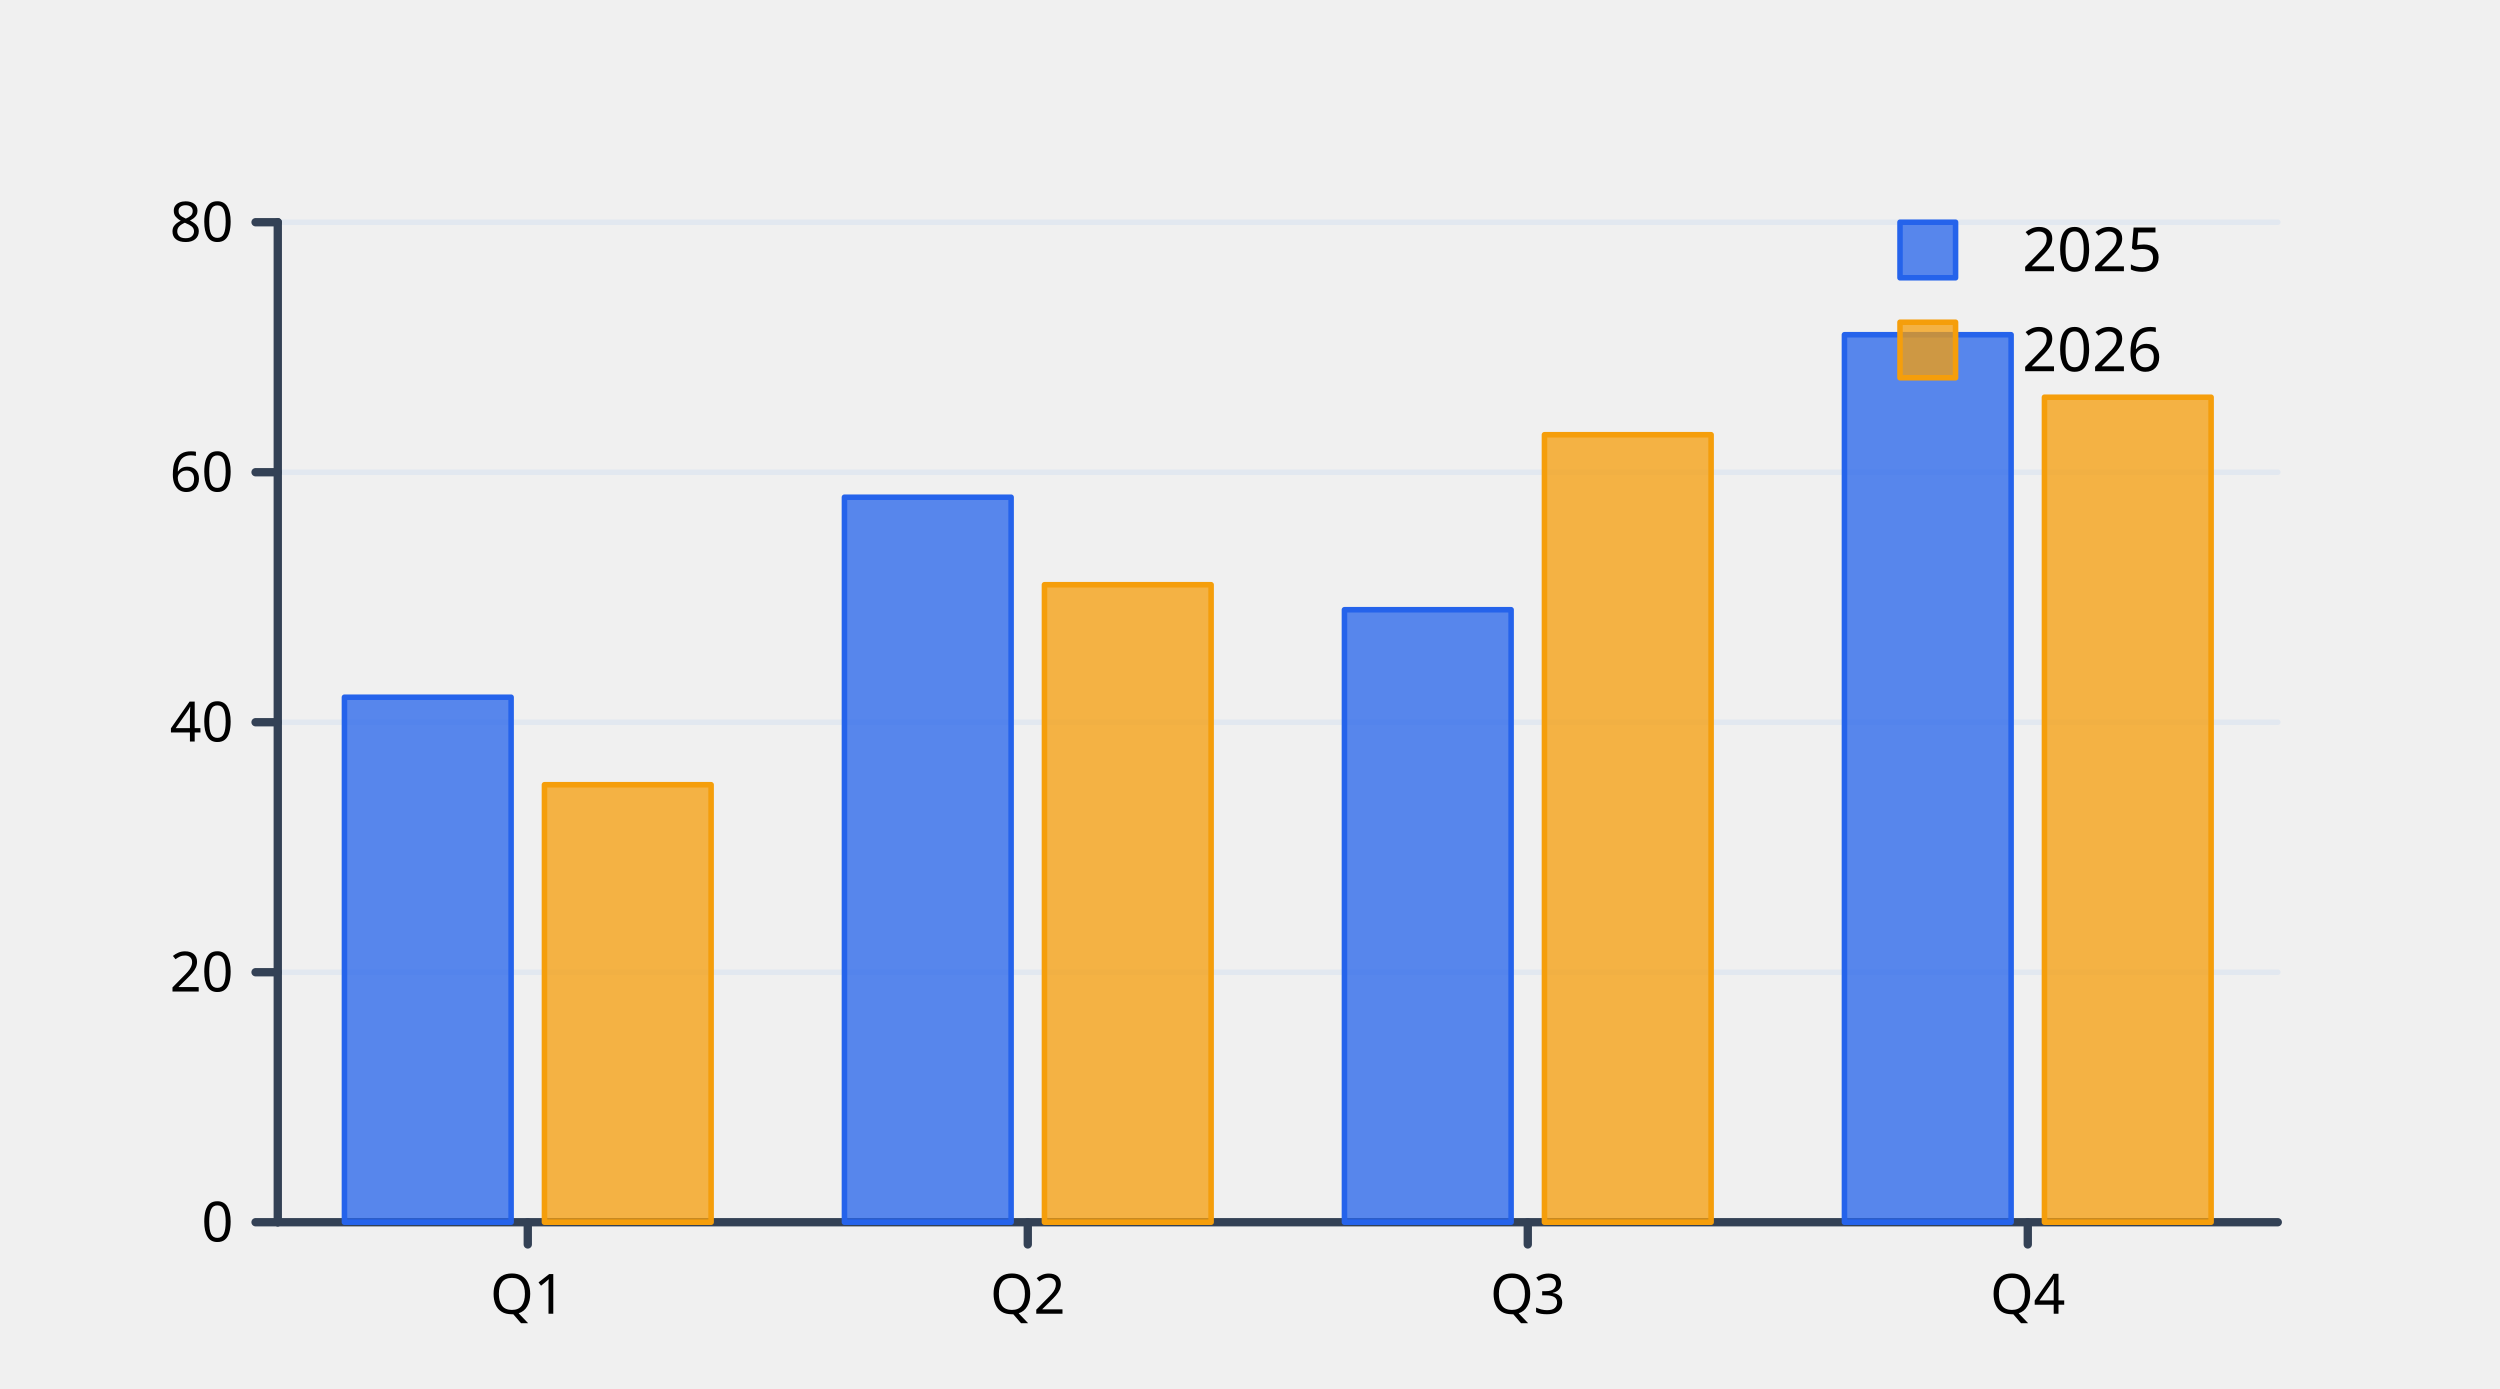
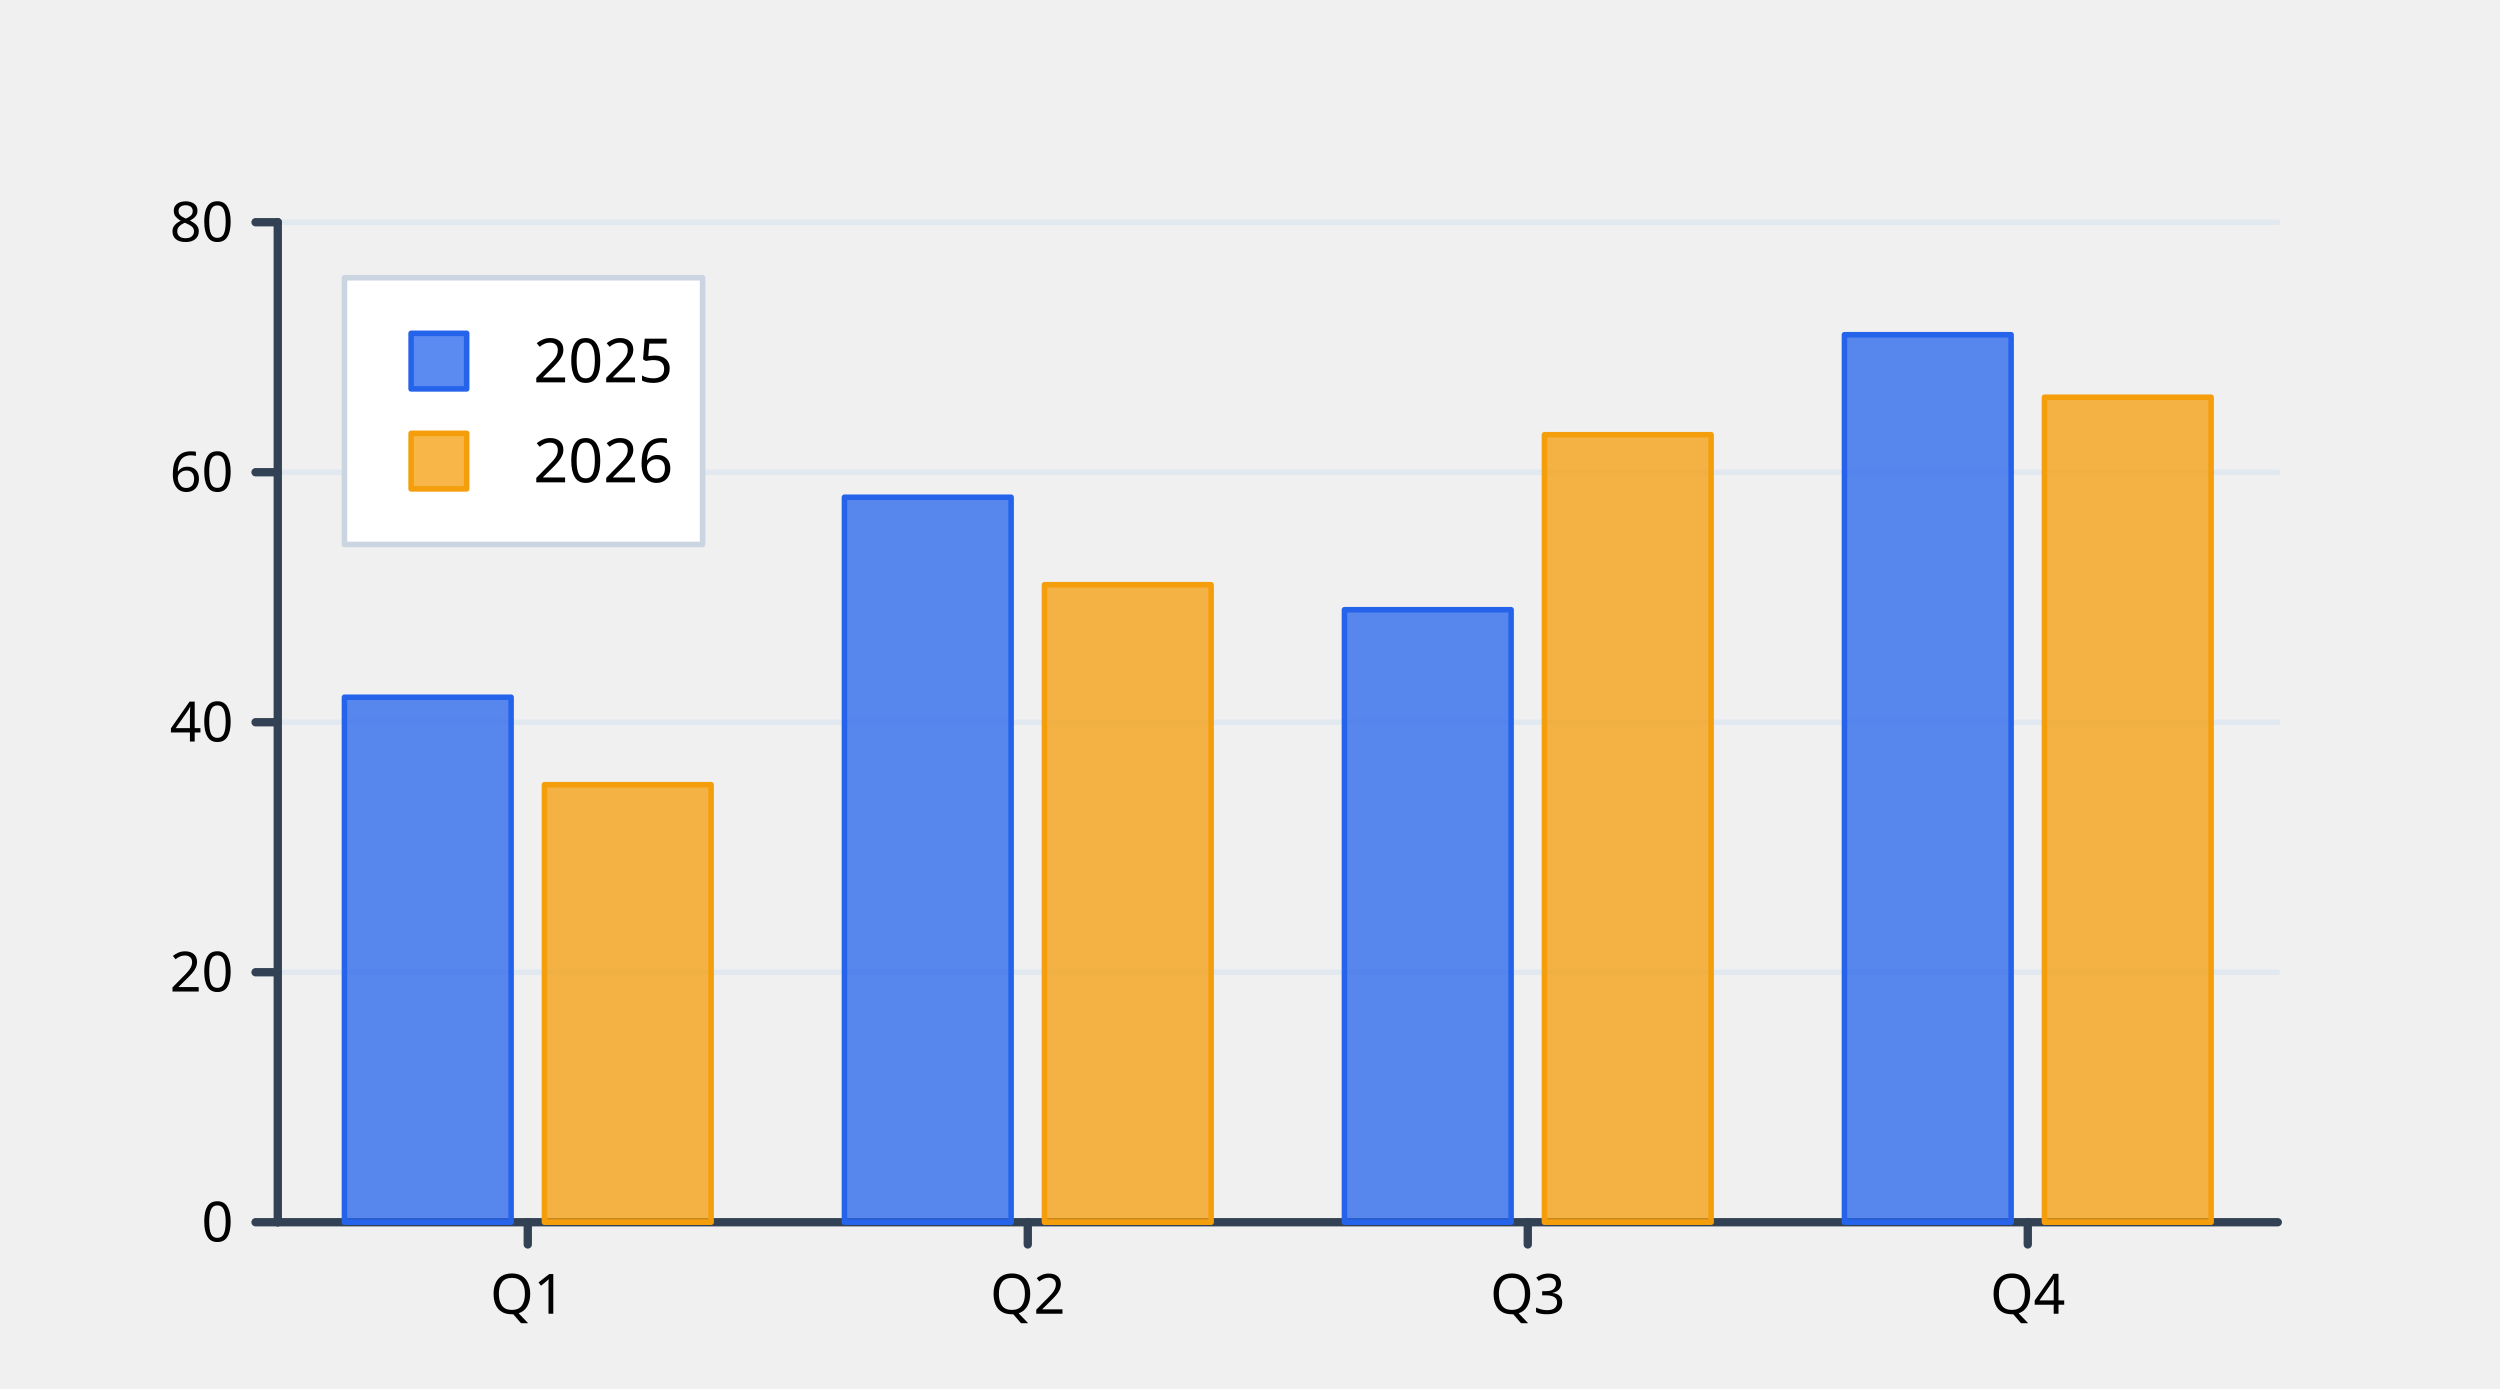
<svg xmlns="http://www.w3.org/2000/svg" width="450" height="250" viewBox="0 0 450 250">
  <line x1="50" y1="220" x2="410" y2="220" stroke="#e2e8f0" stroke-width="1" stroke-opacity="1" stroke-linecap="round" stroke-linejoin="round" fill="none" fill-opacity="1" opacity="1" />
  <line x1="50" y1="175" x2="410" y2="175" stroke="#e2e8f0" stroke-width="1" stroke-opacity="1" stroke-linecap="round" stroke-linejoin="round" fill="none" fill-opacity="1" opacity="1" />
  <line x1="50" y1="130" x2="410" y2="130" stroke="#e2e8f0" stroke-width="1" stroke-opacity="1" stroke-linecap="round" stroke-linejoin="round" fill="none" fill-opacity="1" opacity="1" />
  <line x1="50" y1="85" x2="410" y2="85" stroke="#e2e8f0" stroke-width="1" stroke-opacity="1" stroke-linecap="round" stroke-linejoin="round" fill="none" fill-opacity="1" opacity="1" />
  <line x1="50" y1="40" x2="410" y2="40" stroke="#e2e8f0" stroke-width="1" stroke-opacity="1" stroke-linecap="round" stroke-linejoin="round" fill="none" fill-opacity="1" opacity="1" />
  <line x1="50" y1="220" x2="410" y2="220" stroke="#334155" stroke-width="1.5" stroke-opacity="1" stroke-linecap="round" stroke-linejoin="round" fill="none" fill-opacity="1" opacity="1" />
  <line x1="50" y1="220" x2="50" y2="40" stroke="#334155" stroke-width="1.5" stroke-opacity="1" stroke-linecap="round" stroke-linejoin="round" fill="none" fill-opacity="1" opacity="1" />
  <line x1="95" y1="220" x2="95" y2="224" stroke="#334155" stroke-width="1.5" stroke-opacity="1" stroke-linecap="round" stroke-linejoin="round" fill="none" fill-opacity="1" opacity="1" />
  <text x="95" y="233" font-family="sans-serif" font-size="10" font-weight="normal" fill="#000000" text-anchor="middle" dominant-baseline="middle">Q1</text>
  <line x1="185" y1="220" x2="185" y2="224" stroke="#334155" stroke-width="1.5" stroke-opacity="1" stroke-linecap="round" stroke-linejoin="round" fill="none" fill-opacity="1" opacity="1" />
  <text x="185" y="233" font-family="sans-serif" font-size="10" font-weight="normal" fill="#000000" text-anchor="middle" dominant-baseline="middle">Q2</text>
  <line x1="275" y1="220" x2="275" y2="224" stroke="#334155" stroke-width="1.5" stroke-opacity="1" stroke-linecap="round" stroke-linejoin="round" fill="none" fill-opacity="1" opacity="1" />
  <text x="275" y="233" font-family="sans-serif" font-size="10" font-weight="normal" fill="#000000" text-anchor="middle" dominant-baseline="middle">Q3</text>
  <line x1="365" y1="220" x2="365" y2="224" stroke="#334155" stroke-width="1.5" stroke-opacity="1" stroke-linecap="round" stroke-linejoin="round" fill="none" fill-opacity="1" opacity="1" />
  <text x="365" y="233" font-family="sans-serif" font-size="10" font-weight="normal" fill="#000000" text-anchor="middle" dominant-baseline="middle">Q4</text>
  <line x1="46" y1="220" x2="50" y2="220" stroke="#334155" stroke-width="1.5" stroke-opacity="1" stroke-linecap="round" stroke-linejoin="round" fill="none" fill-opacity="1" opacity="1" />
  <text x="42" y="220" font-family="sans-serif" font-size="10" font-weight="normal" fill="#000000" text-anchor="end" dominant-baseline="middle">0</text>
  <line x1="46" y1="175" x2="50" y2="175" stroke="#334155" stroke-width="1.5" stroke-opacity="1" stroke-linecap="round" stroke-linejoin="round" fill="none" fill-opacity="1" opacity="1" />
  <text x="42" y="175" font-family="sans-serif" font-size="10" font-weight="normal" fill="#000000" text-anchor="end" dominant-baseline="middle">20</text>
  <line x1="46" y1="130" x2="50" y2="130" stroke="#334155" stroke-width="1.5" stroke-opacity="1" stroke-linecap="round" stroke-linejoin="round" fill="none" fill-opacity="1" opacity="1" />
  <text x="42" y="130" font-family="sans-serif" font-size="10" font-weight="normal" fill="#000000" text-anchor="end" dominant-baseline="middle">40</text>
  <line x1="46" y1="85" x2="50" y2="85" stroke="#334155" stroke-width="1.5" stroke-opacity="1" stroke-linecap="round" stroke-linejoin="round" fill="none" fill-opacity="1" opacity="1" />
  <text x="42" y="85" font-family="sans-serif" font-size="10" font-weight="normal" fill="#000000" text-anchor="end" dominant-baseline="middle">60</text>
  <line x1="46" y1="40" x2="50" y2="40" stroke="#334155" stroke-width="1.5" stroke-opacity="1" stroke-linecap="round" stroke-linejoin="round" fill="none" fill-opacity="1" opacity="1" />
  <text x="42" y="40" font-family="sans-serif" font-size="10" font-weight="normal" fill="#000000" text-anchor="end" dominant-baseline="middle">80</text>
  <rect width="30" height="94.5" stroke="#2563eb" stroke-width="1" stroke-opacity="1" stroke-linecap="round" stroke-linejoin="round" fill="#2563eb" fill-opacity="0.75" opacity="1" x="62" y="125.5" />
  <rect width="30" height="130.5" stroke="#2563eb" stroke-width="1" stroke-opacity="1" stroke-linecap="round" stroke-linejoin="round" fill="#2563eb" fill-opacity="0.75" opacity="1" x="152" y="89.5" />
  <rect width="30" height="110.25" stroke="#2563eb" stroke-width="1" stroke-opacity="1" stroke-linecap="round" stroke-linejoin="round" fill="#2563eb" fill-opacity="0.75" opacity="1" x="242" y="109.75" />
  <rect width="30" height="159.75" stroke="#2563eb" stroke-width="1" stroke-opacity="1" stroke-linecap="round" stroke-linejoin="round" fill="#2563eb" fill-opacity="0.75" opacity="1" x="332" y="60.25" />
  <rect width="30" height="78.75" stroke="#f59e0b" stroke-width="1" stroke-opacity="1" stroke-linecap="round" stroke-linejoin="round" fill="#f59e0b" fill-opacity="0.75" opacity="1" x="98" y="141.25" />
  <rect width="30" height="114.75" stroke="#f59e0b" stroke-width="1" stroke-opacity="1" stroke-linecap="round" stroke-linejoin="round" fill="#f59e0b" fill-opacity="0.75" opacity="1" x="188" y="105.25" />
  <rect width="30" height="141.75" stroke="#f59e0b" stroke-width="1" stroke-opacity="1" stroke-linecap="round" stroke-linejoin="round" fill="#f59e0b" fill-opacity="0.75" opacity="1" x="278" y="78.25" />
  <rect width="30" height="148.5" stroke="#f59e0b" stroke-width="1" stroke-opacity="1" stroke-linecap="round" stroke-linejoin="round" fill="#f59e0b" fill-opacity="0.75" opacity="1" x="368" y="71.5" />
-   <rect width="10" height="10" stroke="#2563eb" stroke-width="1" stroke-opacity="1" stroke-linecap="round" stroke-linejoin="round" fill="#2563eb" fill-opacity="0.75" opacity="1" x="342" y="40" />
-   <text x="364" y="45" font-family="sans-serif" font-size="11" font-weight="normal" fill="#000000" text-anchor="start" dominant-baseline="middle">2025</text>
-   <rect width="10" height="10" stroke="#f59e0b" stroke-width="1" stroke-opacity="1" stroke-linecap="round" stroke-linejoin="round" fill="#f59e0b" fill-opacity="0.75" opacity="1" x="342" y="58" />
-   <text x="364" y="63" font-family="sans-serif" font-size="11" font-weight="normal" fill="#000000" text-anchor="start" dominant-baseline="middle">2026</text>
+   <rect width="64.464" height="48" stroke="#cbd5e1" stroke-width="1" stroke-opacity="1" stroke-linecap="round" stroke-linejoin="round" fill="#ffffff" fill-opacity="1" opacity="1" x="62" y="50" />
+   <rect width="10" height="10" stroke="#2563eb" stroke-width="1" stroke-opacity="1" stroke-linecap="round" stroke-linejoin="round" fill="#2563eb" fill-opacity="0.75" opacity="1" x="74" y="60" />
+   <text x="96" y="65" font-family="sans-serif" font-size="11" font-weight="normal" fill="#000000" text-anchor="start" dominant-baseline="middle">2025</text>
+   <rect width="10" height="10" stroke="#f59e0b" stroke-width="1" stroke-opacity="1" stroke-linecap="round" stroke-linejoin="round" fill="#f59e0b" fill-opacity="0.75" opacity="1" x="74" y="78" />
+   <text x="96" y="83" font-family="sans-serif" font-size="11" font-weight="normal" fill="#000000" text-anchor="start" dominant-baseline="middle">2026</text>
</svg>
